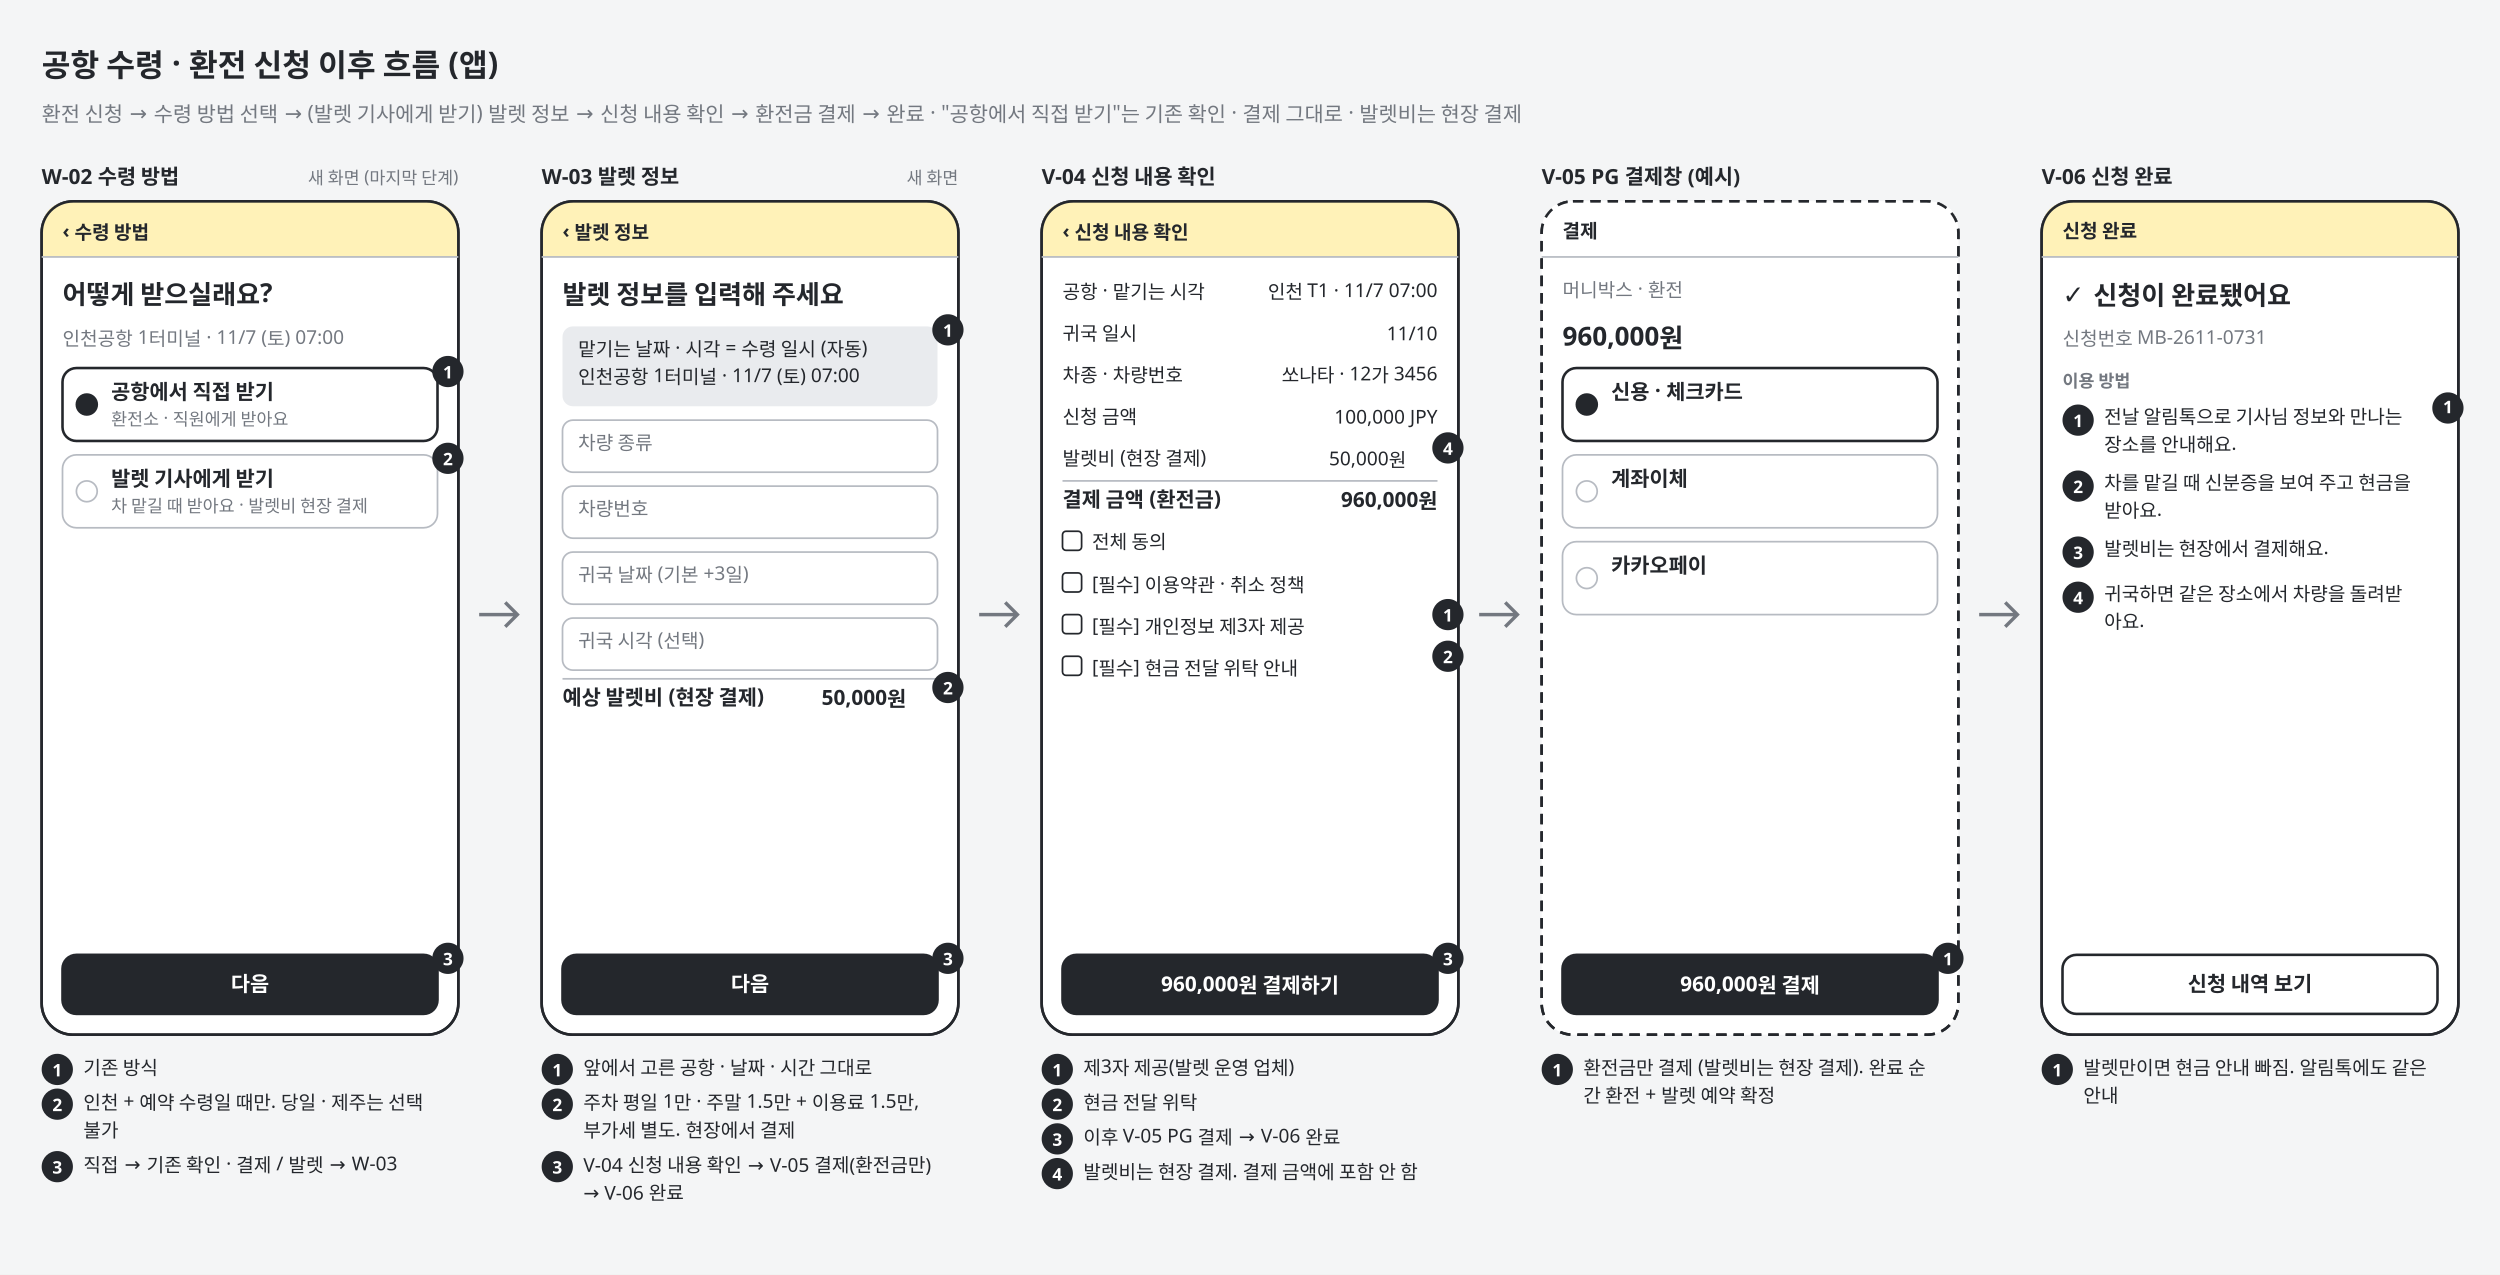
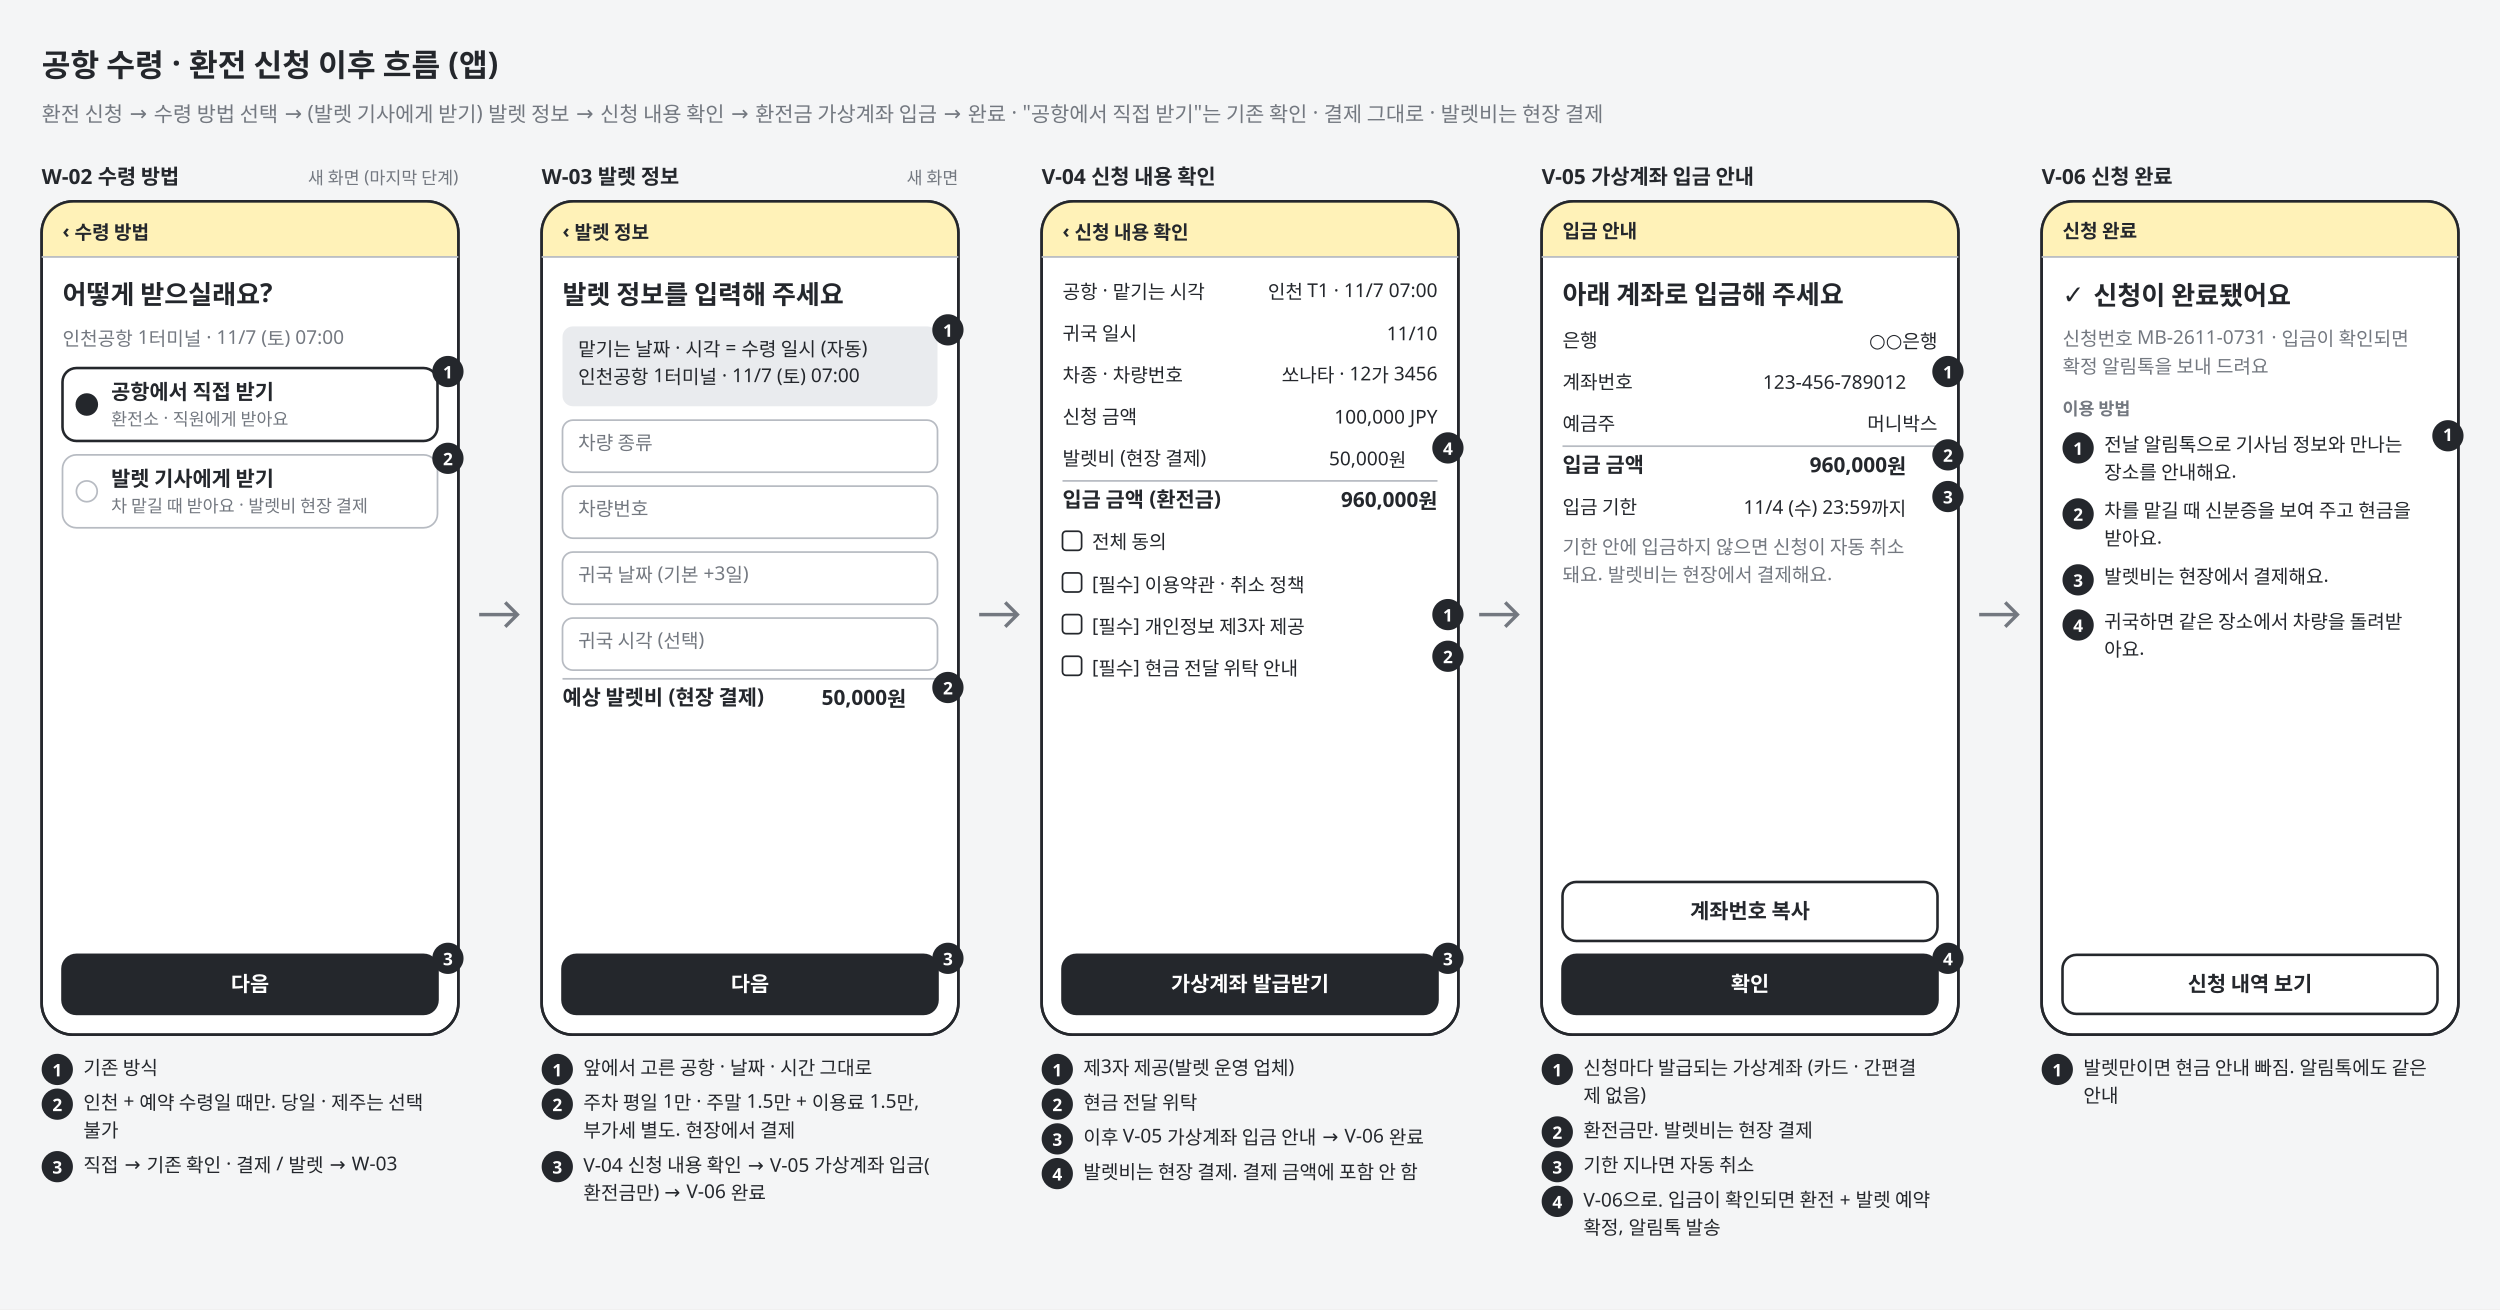
- <svg xmlns="http://www.w3.org/2000/svg" width="1440" height="734" viewBox="0 0 1440 734">
+ <svg xmlns="http://www.w3.org/2000/svg" width="1440" height="754" viewBox="0 0 1440 754">
  <rect width="100%" height="100%" fill="#F4F5F6" />
  <g transform="translate(24 24)">
    <text x="0" y="20" font-family="Pretendard, 'Noto Sans KR', sans-serif" font-size="18" font-weight="800" fill="#24272C" text-anchor="start">공항 수령 · 환전 신청 이후 흐름 (앱)</text>
-     <text x="0" y="46" font-family="Pretendard, 'Noto Sans KR', sans-serif" font-size="12" font-weight="400" fill="#737880" text-anchor="start">환전 신청 → 수령 방법 선택 → (발렛 기사에게 받기) 발렛 정보 → 신청 내용 확인 → 환전금 결제 → 완료   ·   "공항에서 직접 받기"는 기존 확인 · 결제 그대로   ·   발렛비는 현장 결제</text>
+     <text x="0" y="46" font-family="Pretendard, 'Noto Sans KR', sans-serif" font-size="12" font-weight="400" fill="#737880" text-anchor="start">환전 신청 → 수령 방법 선택 → (발렛 기사에게 받기) 발렛 정보 → 신청 내용 확인 → 환전금 가상계좌 입금 → 완료   ·   "공항에서 직접 받기"는 기존 확인 · 결제 그대로   ·   발렛비는 현장 결제</text>
    <text x="0" y="82" font-family="Pretendard, 'Noto Sans KR', sans-serif" font-size="12" font-weight="700" fill="#24272C" text-anchor="start">W-02 수령 방법</text>
    <text x="240" y="82" font-family="Pretendard, 'Noto Sans KR', sans-serif" font-size="10" font-weight="400" fill="#737880" text-anchor="end">새 화면 (마지막 단계)</text>
    <rect x="0" y="92" width="240" height="480" rx="18" fill="#FFFFFF" stroke="#24272C" stroke-width="1.5" />
    <path d="M0 124 V110 Q0 92 18 92 H222 Q240 92 240 110 V124 Z" fill="#FFF2B8" />
    <rect x="0" y="92" width="240" height="480" rx="18" fill="none" stroke="#24272C" stroke-width="1.5" />
    <line x1="0" y1="124" x2="240" y2="124" stroke="#B7BBC2" />
    <text x="12" y="113" font-family="Pretendard, 'Noto Sans KR', sans-serif" font-size="11" font-weight="700" fill="#24272C" text-anchor="start">‹ 수령 방법</text>
    <text x="12" y="151" font-family="Pretendard, 'Noto Sans KR', sans-serif" font-size="15" font-weight="700" fill="#24272C" text-anchor="start">어떻게 받으실래요?</text>
    <text x="12" y="175" font-family="Pretendard, 'Noto Sans KR', sans-serif" font-size="11" font-weight="400" fill="#737880" text-anchor="start">인천공항 1터미널 · 11/7 (토) 07:00</text>
    <rect x="12" y="188" width="216" height="42" rx="8" fill="#FFFFFF" stroke="#24272C" stroke-width="1.5" />
    <circle cx="26" cy="209.0" r="6" fill="#24272C" stroke="#24272C" />
    <text x="40" y="206" font-family="Pretendard, 'Noto Sans KR', sans-serif" font-size="12" font-weight="700" fill="#24272C" text-anchor="start">공항에서 직접 받기</text>
    <text x="40" y="221" font-family="Pretendard, 'Noto Sans KR', sans-serif" font-size="10" font-weight="400" fill="#737880" text-anchor="start">환전소 · 직원에게 받아요</text>
    <rect x="12" y="238" width="216" height="42" rx="8" fill="#FFFFFF" stroke="#B7BBC2" stroke-width="1" />
    <circle cx="26" cy="259.0" r="6" fill="#FFFFFF" stroke="#B7BBC2" />
    <text x="40" y="256" font-family="Pretendard, 'Noto Sans KR', sans-serif" font-size="12" font-weight="700" fill="#24272C" text-anchor="start">발렛 기사에게 받기</text>
    <text x="40" y="271" font-family="Pretendard, 'Noto Sans KR', sans-serif" font-size="10" font-weight="400" fill="#737880" text-anchor="start">차 맡길 때 받아요 · 발렛비 현장 결제</text>
    <rect x="12" y="526" width="216" height="34" rx="8" fill="#24272C" stroke="#24272C" stroke-width="1.5" />
    <text x="120" y="547" font-family="Pretendard, 'Noto Sans KR', sans-serif" font-size="12" font-weight="700" fill="#FFFFFF" text-anchor="middle">다음</text>
    <circle cx="234" cy="190" r="9" fill="#24272C" />
    <text x="234" y="194" font-family="Pretendard, 'Noto Sans KR', sans-serif" font-size="10" font-weight="800" fill="#FFFFFF" text-anchor="middle">1</text>
    <circle cx="234" cy="240" r="9" fill="#24272C" />
    <text x="234" y="244" font-family="Pretendard, 'Noto Sans KR', sans-serif" font-size="10" font-weight="800" fill="#FFFFFF" text-anchor="middle">2</text>
    <circle cx="234" cy="528" r="9" fill="#24272C" />
    <text x="234" y="532" font-family="Pretendard, 'Noto Sans KR', sans-serif" font-size="10" font-weight="800" fill="#FFFFFF" text-anchor="middle">3</text>
    <circle cx="9" cy="592" r="9" fill="#24272C" />
    <text x="9" y="596" font-family="Pretendard, 'Noto Sans KR', sans-serif" font-size="10" font-weight="800" fill="#FFFFFF" text-anchor="middle">1</text>
    <text x="24" y="595" font-family="Pretendard, 'Noto Sans KR', sans-serif" font-size="11" font-weight="400" fill="#24272C" text-anchor="start">기존 방식</text>
    <circle cx="9" cy="612" r="9" fill="#24272C" />
    <text x="9" y="616" font-family="Pretendard, 'Noto Sans KR', sans-serif" font-size="10" font-weight="800" fill="#FFFFFF" text-anchor="middle">2</text>
    <text x="24" y="615" font-family="Pretendard, 'Noto Sans KR', sans-serif" font-size="11" font-weight="400" fill="#24272C" text-anchor="start">인천 + 예약 수령일 때만. 당일 · 제주는 선택 </text>
    <text x="24" y="631" font-family="Pretendard, 'Noto Sans KR', sans-serif" font-size="11" font-weight="400" fill="#24272C" text-anchor="start">불가</text>
    <circle cx="9" cy="648" r="9" fill="#24272C" />
    <text x="9" y="652" font-family="Pretendard, 'Noto Sans KR', sans-serif" font-size="10" font-weight="800" fill="#FFFFFF" text-anchor="middle">3</text>
    <text x="24" y="651" font-family="Pretendard, 'Noto Sans KR', sans-serif" font-size="11" font-weight="400" fill="#24272C" text-anchor="start">직접 → 기존 확인 · 결제 / 발렛 → W-03</text>
    <path d="M252 330 H274 M267 323 L274 330 L267 337" stroke="#737880" stroke-width="2" fill="none" />
    <text x="288" y="82" font-family="Pretendard, 'Noto Sans KR', sans-serif" font-size="12" font-weight="700" fill="#24272C" text-anchor="start">W-03 발렛 정보</text>
    <text x="528" y="82" font-family="Pretendard, 'Noto Sans KR', sans-serif" font-size="10" font-weight="400" fill="#737880" text-anchor="end">새 화면</text>
    <rect x="288" y="92" width="240" height="480" rx="18" fill="#FFFFFF" stroke="#24272C" stroke-width="1.5" />
    <path d="M288 124 V110 Q288 92 306 92 H510 Q528 92 528 110 V124 Z" fill="#FFF2B8" />
    <rect x="288" y="92" width="240" height="480" rx="18" fill="none" stroke="#24272C" stroke-width="1.5" />
    <line x1="288" y1="124" x2="528" y2="124" stroke="#B7BBC2" />
    <text x="300" y="113" font-family="Pretendard, 'Noto Sans KR', sans-serif" font-size="11" font-weight="700" fill="#24272C" text-anchor="start">‹ 발렛 정보</text>
    <text x="300" y="151" font-family="Pretendard, 'Noto Sans KR', sans-serif" font-size="15" font-weight="700" fill="#24272C" text-anchor="start">발렛 정보를 입력해 주세요</text>
    <rect x="300" y="164" width="216" height="46" rx="6" fill="#E9EBEE" />
    <text x="309" y="181" font-family="Pretendard, 'Noto Sans KR', sans-serif" font-size="11" font-weight="400" fill="#24272C" text-anchor="start">맡기는 날짜 · 시각 = 수령 일시 (자동)</text>
    <text x="309" y="197" font-family="Pretendard, 'Noto Sans KR', sans-serif" font-size="11" font-weight="400" fill="#24272C" text-anchor="start">인천공항 1터미널 · 11/7 (토) 07:00</text>
    <rect x="300" y="218" width="216" height="30" rx="6" fill="#FFFFFF" stroke="#B7BBC2" />
    <text x="309" y="235" font-family="Pretendard, 'Noto Sans KR', sans-serif" font-size="11" font-weight="400" fill="#737880" text-anchor="start">차량 종류</text>
    <rect x="300" y="256" width="216" height="30" rx="6" fill="#FFFFFF" stroke="#B7BBC2" />
    <text x="309" y="273" font-family="Pretendard, 'Noto Sans KR', sans-serif" font-size="11" font-weight="400" fill="#737880" text-anchor="start">차량번호</text>
    <rect x="300" y="294" width="216" height="30" rx="6" fill="#FFFFFF" stroke="#B7BBC2" />
    <text x="309" y="311" font-family="Pretendard, 'Noto Sans KR', sans-serif" font-size="11" font-weight="400" fill="#737880" text-anchor="start">귀국 날짜 (기본 +3일)</text>
    <rect x="300" y="332" width="216" height="30" rx="6" fill="#FFFFFF" stroke="#B7BBC2" />
    <text x="309" y="349" font-family="Pretendard, 'Noto Sans KR', sans-serif" font-size="11" font-weight="400" fill="#737880" text-anchor="start">귀국 시각 (선택)</text>
    <line x1="300" y1="367" x2="516" y2="367" stroke="#B7BBC2" />
    <text x="300" y="382" font-family="Pretendard, 'Noto Sans KR', sans-serif" font-size="12" font-weight="800" fill="#24272C" text-anchor="start">예상 발렛비 (현장 결제)</text>
    <text x="498" y="382" font-family="Pretendard, 'Noto Sans KR', sans-serif" font-size="12" font-weight="800" fill="#24272C" text-anchor="end">50,000원</text>
    <rect x="300" y="526" width="216" height="34" rx="8" fill="#24272C" stroke="#24272C" stroke-width="1.5" />
    <text x="408" y="547" font-family="Pretendard, 'Noto Sans KR', sans-serif" font-size="12" font-weight="700" fill="#FFFFFF" text-anchor="middle">다음</text>
    <circle cx="522" cy="166" r="9" fill="#24272C" />
    <text x="522" y="170" font-family="Pretendard, 'Noto Sans KR', sans-serif" font-size="10" font-weight="800" fill="#FFFFFF" text-anchor="middle">1</text>
    <circle cx="522" cy="372" r="9" fill="#24272C" />
    <text x="522" y="376" font-family="Pretendard, 'Noto Sans KR', sans-serif" font-size="10" font-weight="800" fill="#FFFFFF" text-anchor="middle">2</text>
    <circle cx="522" cy="528" r="9" fill="#24272C" />
    <text x="522" y="532" font-family="Pretendard, 'Noto Sans KR', sans-serif" font-size="10" font-weight="800" fill="#FFFFFF" text-anchor="middle">3</text>
    <circle cx="297" cy="592" r="9" fill="#24272C" />
    <text x="297" y="596" font-family="Pretendard, 'Noto Sans KR', sans-serif" font-size="10" font-weight="800" fill="#FFFFFF" text-anchor="middle">1</text>
    <text x="312" y="595" font-family="Pretendard, 'Noto Sans KR', sans-serif" font-size="11" font-weight="400" fill="#24272C" text-anchor="start">앞에서 고른 공항 · 날짜 · 시간 그대로</text>
    <circle cx="297" cy="612" r="9" fill="#24272C" />
    <text x="297" y="616" font-family="Pretendard, 'Noto Sans KR', sans-serif" font-size="10" font-weight="800" fill="#FFFFFF" text-anchor="middle">2</text>
    <text x="312" y="615" font-family="Pretendard, 'Noto Sans KR', sans-serif" font-size="11" font-weight="400" fill="#24272C" text-anchor="start">주차 평일 1만 · 주말 1.5만 + 이용료 1.5만,</text>
    <text x="312" y="631" font-family="Pretendard, 'Noto Sans KR', sans-serif" font-size="11" font-weight="400" fill="#24272C" text-anchor="start">부가세 별도. 현장에서 결제</text>
    <circle cx="297" cy="648" r="9" fill="#24272C" />
    <text x="297" y="652" font-family="Pretendard, 'Noto Sans KR', sans-serif" font-size="10" font-weight="800" fill="#FFFFFF" text-anchor="middle">3</text>
-     <text x="312" y="651" font-family="Pretendard, 'Noto Sans KR', sans-serif" font-size="11" font-weight="400" fill="#24272C" text-anchor="start">V-04 신청 내용 확인 → V-05 결제(환전금만)</text>
-     <text x="312" y="667" font-family="Pretendard, 'Noto Sans KR', sans-serif" font-size="11" font-weight="400" fill="#24272C" text-anchor="start">→ V-06 완료</text>
+     <text x="312" y="651" font-family="Pretendard, 'Noto Sans KR', sans-serif" font-size="11" font-weight="400" fill="#24272C" text-anchor="start">V-04 신청 내용 확인 → V-05 가상계좌 입금(</text>
+     <text x="312" y="667" font-family="Pretendard, 'Noto Sans KR', sans-serif" font-size="11" font-weight="400" fill="#24272C" text-anchor="start">환전금만) → V-06 완료</text>
    <path d="M540 330 H562 M555 323 L562 330 L555 337" stroke="#737880" stroke-width="2" fill="none" />
    <text x="576" y="82" font-family="Pretendard, 'Noto Sans KR', sans-serif" font-size="12" font-weight="700" fill="#24272C" text-anchor="start">V-04 신청 내용 확인</text>
    <rect x="576" y="92" width="240" height="480" rx="18" fill="#FFFFFF" stroke="#24272C" stroke-width="1.5" />
    <path d="M576 124 V110 Q576 92 594 92 H798 Q816 92 816 110 V124 Z" fill="#FFF2B8" />
    <rect x="576" y="92" width="240" height="480" rx="18" fill="none" stroke="#24272C" stroke-width="1.5" />
    <line x1="576" y1="124" x2="816" y2="124" stroke="#B7BBC2" />
    <text x="588" y="113" font-family="Pretendard, 'Noto Sans KR', sans-serif" font-size="11" font-weight="700" fill="#24272C" text-anchor="start">‹ 신청 내용 확인</text>
    <text x="588" y="148" font-family="Pretendard, 'Noto Sans KR', sans-serif" font-size="11" font-weight="400" fill="#24272C" text-anchor="start">공항 · 맡기는 시각</text>
    <text x="804" y="148" font-family="Pretendard, 'Noto Sans KR', sans-serif" font-size="11" font-weight="400" fill="#24272C" text-anchor="end">인천 T1 · 11/7 07:00</text>
    <text x="588" y="172" font-family="Pretendard, 'Noto Sans KR', sans-serif" font-size="11" font-weight="400" fill="#24272C" text-anchor="start">귀국 일시</text>
    <text x="804" y="172" font-family="Pretendard, 'Noto Sans KR', sans-serif" font-size="11" font-weight="400" fill="#24272C" text-anchor="end">11/10</text>
    <text x="588" y="196" font-family="Pretendard, 'Noto Sans KR', sans-serif" font-size="11" font-weight="400" fill="#24272C" text-anchor="start">차종 · 차량번호</text>
    <text x="804" y="196" font-family="Pretendard, 'Noto Sans KR', sans-serif" font-size="11" font-weight="400" fill="#24272C" text-anchor="end">쏘나타 · 12가 3456</text>
    <text x="588" y="220" font-family="Pretendard, 'Noto Sans KR', sans-serif" font-size="11" font-weight="400" fill="#24272C" text-anchor="start">신청 금액</text>
    <text x="804" y="220" font-family="Pretendard, 'Noto Sans KR', sans-serif" font-size="11" font-weight="400" fill="#24272C" text-anchor="end">100,000 JPY</text>
    <text x="588" y="244" font-family="Pretendard, 'Noto Sans KR', sans-serif" font-size="11" font-weight="400" fill="#24272C" text-anchor="start">발렛비 (현장 결제)</text>
    <text x="786" y="244" font-family="Pretendard, 'Noto Sans KR', sans-serif" font-size="11" font-weight="400" fill="#24272C" text-anchor="end">50,000원</text>
    <line x1="588" y1="253" x2="804" y2="253" stroke="#B7BBC2" />
-     <text x="588" y="268" font-family="Pretendard, 'Noto Sans KR', sans-serif" font-size="12" font-weight="800" fill="#24272C" text-anchor="start">결제 금액 (환전금)</text>
+     <text x="588" y="268" font-family="Pretendard, 'Noto Sans KR', sans-serif" font-size="12" font-weight="800" fill="#24272C" text-anchor="start">입금 금액 (환전금)</text>
    <text x="804" y="268" font-family="Pretendard, 'Noto Sans KR', sans-serif" font-size="12" font-weight="800" fill="#24272C" text-anchor="end">960,000원</text>
    <rect x="588" y="282" width="11" height="11" rx="2" fill="#FFFFFF" stroke="#24272C" />
    <text x="605" y="292" font-family="Pretendard, 'Noto Sans KR', sans-serif" font-size="11" font-weight="400" fill="#24272C" text-anchor="start">전체 동의</text>
    <rect x="588" y="306" width="11" height="11" rx="2" fill="#FFFFFF" stroke="#24272C" />
    <text x="605" y="316" font-family="Pretendard, 'Noto Sans KR', sans-serif" font-size="11" font-weight="400" fill="#24272C" text-anchor="start">[필수] 이용약관 · 취소 정책</text>
    <rect x="588" y="330" width="11" height="11" rx="2" fill="#FFFFFF" stroke="#24272C" />
    <text x="605" y="340" font-family="Pretendard, 'Noto Sans KR', sans-serif" font-size="11" font-weight="400" fill="#24272C" text-anchor="start">[필수] 개인정보 제3자 제공</text>
    <rect x="588" y="354" width="11" height="11" rx="2" fill="#FFFFFF" stroke="#24272C" />
    <text x="605" y="364" font-family="Pretendard, 'Noto Sans KR', sans-serif" font-size="11" font-weight="400" fill="#24272C" text-anchor="start">[필수] 현금 전달 위탁 안내</text>
    <rect x="588" y="526" width="216" height="34" rx="8" fill="#24272C" stroke="#24272C" stroke-width="1.5" />
-     <text x="696" y="547" font-family="Pretendard, 'Noto Sans KR', sans-serif" font-size="12" font-weight="700" fill="#FFFFFF" text-anchor="middle">960,000원 결제하기</text>
+     <text x="696" y="547" font-family="Pretendard, 'Noto Sans KR', sans-serif" font-size="12" font-weight="700" fill="#FFFFFF" text-anchor="middle">가상계좌 발급받기</text>
    <circle cx="810" cy="234" r="9" fill="#24272C" />
    <text x="810" y="238" font-family="Pretendard, 'Noto Sans KR', sans-serif" font-size="10" font-weight="800" fill="#FFFFFF" text-anchor="middle">4</text>
    <circle cx="810" cy="330" r="9" fill="#24272C" />
    <text x="810" y="334" font-family="Pretendard, 'Noto Sans KR', sans-serif" font-size="10" font-weight="800" fill="#FFFFFF" text-anchor="middle">1</text>
    <circle cx="810" cy="354" r="9" fill="#24272C" />
    <text x="810" y="358" font-family="Pretendard, 'Noto Sans KR', sans-serif" font-size="10" font-weight="800" fill="#FFFFFF" text-anchor="middle">2</text>
    <circle cx="810" cy="528" r="9" fill="#24272C" />
    <text x="810" y="532" font-family="Pretendard, 'Noto Sans KR', sans-serif" font-size="10" font-weight="800" fill="#FFFFFF" text-anchor="middle">3</text>
    <circle cx="585" cy="592" r="9" fill="#24272C" />
    <text x="585" y="596" font-family="Pretendard, 'Noto Sans KR', sans-serif" font-size="10" font-weight="800" fill="#FFFFFF" text-anchor="middle">1</text>
    <text x="600" y="595" font-family="Pretendard, 'Noto Sans KR', sans-serif" font-size="11" font-weight="400" fill="#24272C" text-anchor="start">제3자 제공(발렛 운영 업체)</text>
    <circle cx="585" cy="612" r="9" fill="#24272C" />
    <text x="585" y="616" font-family="Pretendard, 'Noto Sans KR', sans-serif" font-size="10" font-weight="800" fill="#FFFFFF" text-anchor="middle">2</text>
    <text x="600" y="615" font-family="Pretendard, 'Noto Sans KR', sans-serif" font-size="11" font-weight="400" fill="#24272C" text-anchor="start">현금 전달 위탁</text>
    <circle cx="585" cy="632" r="9" fill="#24272C" />
    <text x="585" y="636" font-family="Pretendard, 'Noto Sans KR', sans-serif" font-size="10" font-weight="800" fill="#FFFFFF" text-anchor="middle">3</text>
-     <text x="600" y="635" font-family="Pretendard, 'Noto Sans KR', sans-serif" font-size="11" font-weight="400" fill="#24272C" text-anchor="start">이후 V-05 PG 결제 → V-06 완료</text>
+     <text x="600" y="635" font-family="Pretendard, 'Noto Sans KR', sans-serif" font-size="11" font-weight="400" fill="#24272C" text-anchor="start">이후 V-05 가상계좌 입금 안내 → V-06 완료</text>
    <circle cx="585" cy="652" r="9" fill="#24272C" />
    <text x="585" y="656" font-family="Pretendard, 'Noto Sans KR', sans-serif" font-size="10" font-weight="800" fill="#FFFFFF" text-anchor="middle">4</text>
    <text x="600" y="655" font-family="Pretendard, 'Noto Sans KR', sans-serif" font-size="11" font-weight="400" fill="#24272C" text-anchor="start">발렛비는 현장 결제. 결제 금액에 포함 안 함</text>
    <path d="M828 330 H850 M843 323 L850 330 L843 337" stroke="#737880" stroke-width="2" fill="none" />
-     <text x="864" y="82" font-family="Pretendard, 'Noto Sans KR', sans-serif" font-size="12" font-weight="700" fill="#24272C" text-anchor="start">V-05 PG 결제창 (예시)</text>
-     <rect x="864" y="92" width="240" height="480" rx="18" fill="#FFFFFF" stroke="#24272C" stroke-width="1.5" stroke-dasharray="6 4" />
-     <path d="M864 124 V110 Q864 92 882 92 H1086 Q1104 92 1104 110 V124 Z" fill="#FFFFFF" />
-     <rect x="864" y="92" width="240" height="480" rx="18" fill="none" stroke="#24272C" stroke-width="1.5" stroke-dasharray="6 4" />
+     <text x="864" y="82" font-family="Pretendard, 'Noto Sans KR', sans-serif" font-size="12" font-weight="700" fill="#24272C" text-anchor="start">V-05 가상계좌 입금 안내</text>
+     <rect x="864" y="92" width="240" height="480" rx="18" fill="#FFFFFF" stroke="#24272C" stroke-width="1.5" />
+     <path d="M864 124 V110 Q864 92 882 92 H1086 Q1104 92 1104 110 V124 Z" fill="#FFF2B8" />
+     <rect x="864" y="92" width="240" height="480" rx="18" fill="none" stroke="#24272C" stroke-width="1.5" />
    <line x1="864" y1="124" x2="1104" y2="124" stroke="#B7BBC2" />
-     <text x="876" y="113" font-family="Pretendard, 'Noto Sans KR', sans-serif" font-size="11" font-weight="700" fill="#24272C" text-anchor="start">결제</text>
-     <text x="876" y="147" font-family="Pretendard, 'Noto Sans KR', sans-serif" font-size="11" font-weight="400" fill="#737880" text-anchor="start">머니박스 · 환전</text>
-     <text x="876" y="175" font-family="Pretendard, 'Noto Sans KR', sans-serif" font-size="15" font-weight="700" fill="#24272C" text-anchor="start">960,000원</text>
-     <rect x="876" y="188" width="216" height="42" rx="8" fill="#FFFFFF" stroke="#24272C" stroke-width="1.5" />
-     <circle cx="890" cy="209.0" r="6" fill="#24272C" stroke="#24272C" />
-     <text x="904" y="206" font-family="Pretendard, 'Noto Sans KR', sans-serif" font-size="12" font-weight="700" fill="#24272C" text-anchor="start">신용 · 체크카드</text>
-     <text x="904" y="221" font-family="Pretendard, 'Noto Sans KR', sans-serif" font-size="10" font-weight="400" fill="#737880" text-anchor="start" />
-     <rect x="876" y="238" width="216" height="42" rx="8" fill="#FFFFFF" stroke="#B7BBC2" stroke-width="1" />
-     <circle cx="890" cy="259.0" r="6" fill="#FFFFFF" stroke="#B7BBC2" />
-     <text x="904" y="256" font-family="Pretendard, 'Noto Sans KR', sans-serif" font-size="12" font-weight="700" fill="#24272C" text-anchor="start">계좌이체</text>
-     <text x="904" y="271" font-family="Pretendard, 'Noto Sans KR', sans-serif" font-size="10" font-weight="400" fill="#737880" text-anchor="start" />
-     <rect x="876" y="288" width="216" height="42" rx="8" fill="#FFFFFF" stroke="#B7BBC2" stroke-width="1" />
-     <circle cx="890" cy="309.0" r="6" fill="#FFFFFF" stroke="#B7BBC2" />
-     <text x="904" y="306" font-family="Pretendard, 'Noto Sans KR', sans-serif" font-size="12" font-weight="700" fill="#24272C" text-anchor="start">카카오페이</text>
-     <text x="904" y="321" font-family="Pretendard, 'Noto Sans KR', sans-serif" font-size="10" font-weight="400" fill="#737880" text-anchor="start" />
+     <text x="876" y="113" font-family="Pretendard, 'Noto Sans KR', sans-serif" font-size="11" font-weight="700" fill="#24272C" text-anchor="start">입금 안내</text>
+     <text x="876" y="151" font-family="Pretendard, 'Noto Sans KR', sans-serif" font-size="15" font-weight="700" fill="#24272C" text-anchor="start">아래 계좌로 입금해 주세요</text>
+     <text x="876" y="176" font-family="Pretendard, 'Noto Sans KR', sans-serif" font-size="11" font-weight="400" fill="#24272C" text-anchor="start">은행</text>
+     <text x="1092" y="176" font-family="Pretendard, 'Noto Sans KR', sans-serif" font-size="11" font-weight="400" fill="#24272C" text-anchor="end">○○은행</text>
+     <text x="876" y="200" font-family="Pretendard, 'Noto Sans KR', sans-serif" font-size="11" font-weight="400" fill="#24272C" text-anchor="start">계좌번호</text>
+     <text x="1074" y="200" font-family="Pretendard, 'Noto Sans KR', sans-serif" font-size="11" font-weight="400" fill="#24272C" text-anchor="end">123-456-789012</text>
+     <text x="876" y="224" font-family="Pretendard, 'Noto Sans KR', sans-serif" font-size="11" font-weight="400" fill="#24272C" text-anchor="start">예금주</text>
+     <text x="1092" y="224" font-family="Pretendard, 'Noto Sans KR', sans-serif" font-size="11" font-weight="400" fill="#24272C" text-anchor="end">머니박스</text>
+     <line x1="876" y1="233" x2="1092" y2="233" stroke="#B7BBC2" />
+     <text x="876" y="248" font-family="Pretendard, 'Noto Sans KR', sans-serif" font-size="12" font-weight="800" fill="#24272C" text-anchor="start">입금 금액</text>
+     <text x="1074" y="248" font-family="Pretendard, 'Noto Sans KR', sans-serif" font-size="12" font-weight="800" fill="#24272C" text-anchor="end">960,000원</text>
+     <text x="876" y="272" font-family="Pretendard, 'Noto Sans KR', sans-serif" font-size="11" font-weight="400" fill="#24272C" text-anchor="start">입금 기한</text>
+     <text x="1074" y="272" font-family="Pretendard, 'Noto Sans KR', sans-serif" font-size="11" font-weight="400" fill="#24272C" text-anchor="end">11/4 (수) 23:59까지</text>
+     <text x="876" y="295" font-family="Pretendard, 'Noto Sans KR', sans-serif" font-size="11" font-weight="400" fill="#737880" text-anchor="start">기한 안에 입금하지 않으면 신청이 자동 취소</text>
+     <text x="876" y="311" font-family="Pretendard, 'Noto Sans KR', sans-serif" font-size="11" font-weight="400" fill="#737880" text-anchor="start">돼요. 발렛비는 현장에서 결제해요.</text>
+     <rect x="876" y="484" width="216" height="34" rx="8" fill="#FFFFFF" stroke="#24272C" stroke-width="1.5" />
+     <text x="984" y="505" font-family="Pretendard, 'Noto Sans KR', sans-serif" font-size="12" font-weight="700" fill="#24272C" text-anchor="middle">계좌번호 복사</text>
    <rect x="876" y="526" width="216" height="34" rx="8" fill="#24272C" stroke="#24272C" stroke-width="1.5" />
-     <text x="984" y="547" font-family="Pretendard, 'Noto Sans KR', sans-serif" font-size="12" font-weight="700" fill="#FFFFFF" text-anchor="middle">960,000원 결제</text>
+     <text x="984" y="547" font-family="Pretendard, 'Noto Sans KR', sans-serif" font-size="12" font-weight="700" fill="#FFFFFF" text-anchor="middle">확인</text>
+     <circle cx="1098" cy="190" r="9" fill="#24272C" />
+     <text x="1098" y="194" font-family="Pretendard, 'Noto Sans KR', sans-serif" font-size="10" font-weight="800" fill="#FFFFFF" text-anchor="middle">1</text>
+     <circle cx="1098" cy="238" r="9" fill="#24272C" />
+     <text x="1098" y="242" font-family="Pretendard, 'Noto Sans KR', sans-serif" font-size="10" font-weight="800" fill="#FFFFFF" text-anchor="middle">2</text>
+     <circle cx="1098" cy="262" r="9" fill="#24272C" />
+     <text x="1098" y="266" font-family="Pretendard, 'Noto Sans KR', sans-serif" font-size="10" font-weight="800" fill="#FFFFFF" text-anchor="middle">3</text>
    <circle cx="1098" cy="528" r="9" fill="#24272C" />
-     <text x="1098" y="532" font-family="Pretendard, 'Noto Sans KR', sans-serif" font-size="10" font-weight="800" fill="#FFFFFF" text-anchor="middle">1</text>
+     <text x="1098" y="532" font-family="Pretendard, 'Noto Sans KR', sans-serif" font-size="10" font-weight="800" fill="#FFFFFF" text-anchor="middle">4</text>
    <circle cx="873" cy="592" r="9" fill="#24272C" />
    <text x="873" y="596" font-family="Pretendard, 'Noto Sans KR', sans-serif" font-size="10" font-weight="800" fill="#FFFFFF" text-anchor="middle">1</text>
-     <text x="888" y="595" font-family="Pretendard, 'Noto Sans KR', sans-serif" font-size="11" font-weight="400" fill="#24272C" text-anchor="start">환전금만 결제 (발렛비는 현장 결제). 완료 순</text>
-     <text x="888" y="611" font-family="Pretendard, 'Noto Sans KR', sans-serif" font-size="11" font-weight="400" fill="#24272C" text-anchor="start">간 환전 + 발렛 예약 확정</text>
+     <text x="888" y="595" font-family="Pretendard, 'Noto Sans KR', sans-serif" font-size="11" font-weight="400" fill="#24272C" text-anchor="start">신청마다 발급되는 가상계좌 (카드 · 간편결</text>
+     <text x="888" y="611" font-family="Pretendard, 'Noto Sans KR', sans-serif" font-size="11" font-weight="400" fill="#24272C" text-anchor="start">제 없음)</text>
+     <circle cx="873" cy="628" r="9" fill="#24272C" />
+     <text x="873" y="632" font-family="Pretendard, 'Noto Sans KR', sans-serif" font-size="10" font-weight="800" fill="#FFFFFF" text-anchor="middle">2</text>
+     <text x="888" y="631" font-family="Pretendard, 'Noto Sans KR', sans-serif" font-size="11" font-weight="400" fill="#24272C" text-anchor="start">환전금만. 발렛비는 현장 결제</text>
+     <circle cx="873" cy="648" r="9" fill="#24272C" />
+     <text x="873" y="652" font-family="Pretendard, 'Noto Sans KR', sans-serif" font-size="10" font-weight="800" fill="#FFFFFF" text-anchor="middle">3</text>
+     <text x="888" y="651" font-family="Pretendard, 'Noto Sans KR', sans-serif" font-size="11" font-weight="400" fill="#24272C" text-anchor="start">기한 지나면 자동 취소</text>
+     <circle cx="873" cy="668" r="9" fill="#24272C" />
+     <text x="873" y="672" font-family="Pretendard, 'Noto Sans KR', sans-serif" font-size="10" font-weight="800" fill="#FFFFFF" text-anchor="middle">4</text>
+     <text x="888" y="671" font-family="Pretendard, 'Noto Sans KR', sans-serif" font-size="11" font-weight="400" fill="#24272C" text-anchor="start">V-06으로. 입금이 확인되면 환전 + 발렛 예약</text>
+     <text x="888" y="687" font-family="Pretendard, 'Noto Sans KR', sans-serif" font-size="11" font-weight="400" fill="#24272C" text-anchor="start">확정, 알림톡 발송</text>
    <path d="M1116 330 H1138 M1131 323 L1138 330 L1131 337" stroke="#737880" stroke-width="2" fill="none" />
    <text x="1152" y="82" font-family="Pretendard, 'Noto Sans KR', sans-serif" font-size="12" font-weight="700" fill="#24272C" text-anchor="start">V-06 신청 완료</text>
    <rect x="1152" y="92" width="240" height="480" rx="18" fill="#FFFFFF" stroke="#24272C" stroke-width="1.5" />
    <path d="M1152 124 V110 Q1152 92 1170 92 H1374 Q1392 92 1392 110 V124 Z" fill="#FFF2B8" />
    <rect x="1152" y="92" width="240" height="480" rx="18" fill="none" stroke="#24272C" stroke-width="1.5" />
    <line x1="1152" y1="124" x2="1392" y2="124" stroke="#B7BBC2" />
    <text x="1164" y="113" font-family="Pretendard, 'Noto Sans KR', sans-serif" font-size="11" font-weight="700" fill="#24272C" text-anchor="start">신청 완료</text>
    <text x="1164" y="151" font-family="Pretendard, 'Noto Sans KR', sans-serif" font-size="15" font-weight="700" fill="#24272C" text-anchor="start">✓ 신청이 완료됐어요</text>
-     <text x="1164" y="175" font-family="Pretendard, 'Noto Sans KR', sans-serif" font-size="11" font-weight="400" fill="#737880" text-anchor="start">신청번호 MB-2611-0731</text>
-     <text x="1164" y="199" font-family="Pretendard, 'Noto Sans KR', sans-serif" font-size="10" font-weight="700" fill="#737880" text-anchor="start">이용 방법</text>
-     <circle cx="1173" cy="218" r="9" fill="#24272C" />
-     <text x="1173" y="222" font-family="Pretendard, 'Noto Sans KR', sans-serif" font-size="10" font-weight="800" fill="#FFFFFF" text-anchor="middle">1</text>
-     <text x="1188" y="220" font-family="Pretendard, 'Noto Sans KR', sans-serif" font-size="11" font-weight="400" fill="#24272C" text-anchor="start">전날 알림톡으로 기사님 정보와 만나는 </text>
-     <text x="1188" y="236" font-family="Pretendard, 'Noto Sans KR', sans-serif" font-size="11" font-weight="400" fill="#24272C" text-anchor="start">장소를 안내해요.</text>
-     <circle cx="1173" cy="256" r="9" fill="#24272C" />
-     <text x="1173" y="260" font-family="Pretendard, 'Noto Sans KR', sans-serif" font-size="10" font-weight="800" fill="#FFFFFF" text-anchor="middle">2</text>
-     <text x="1188" y="258" font-family="Pretendard, 'Noto Sans KR', sans-serif" font-size="11" font-weight="400" fill="#24272C" text-anchor="start">차를 맡길 때 신분증을 보여 주고 현금을</text>
-     <text x="1188" y="274" font-family="Pretendard, 'Noto Sans KR', sans-serif" font-size="11" font-weight="400" fill="#24272C" text-anchor="start">받아요.</text>
-     <circle cx="1173" cy="294" r="9" fill="#24272C" />
-     <text x="1173" y="298" font-family="Pretendard, 'Noto Sans KR', sans-serif" font-size="10" font-weight="800" fill="#FFFFFF" text-anchor="middle">3</text>
-     <text x="1188" y="296" font-family="Pretendard, 'Noto Sans KR', sans-serif" font-size="11" font-weight="400" fill="#24272C" text-anchor="start">발렛비는 현장에서 결제해요.</text>
-     <circle cx="1173" cy="320" r="9" fill="#24272C" />
-     <text x="1173" y="324" font-family="Pretendard, 'Noto Sans KR', sans-serif" font-size="10" font-weight="800" fill="#FFFFFF" text-anchor="middle">4</text>
-     <text x="1188" y="322" font-family="Pretendard, 'Noto Sans KR', sans-serif" font-size="11" font-weight="400" fill="#24272C" text-anchor="start">귀국하면 같은 장소에서 차량을 돌려받</text>
-     <text x="1188" y="338" font-family="Pretendard, 'Noto Sans KR', sans-serif" font-size="11" font-weight="400" fill="#24272C" text-anchor="start">아요.</text>
+     <text x="1164" y="175" font-family="Pretendard, 'Noto Sans KR', sans-serif" font-size="11" font-weight="400" fill="#737880" text-anchor="start">신청번호 MB-2611-0731 · 입금이 확인되면 </text>
+     <text x="1164" y="191" font-family="Pretendard, 'Noto Sans KR', sans-serif" font-size="11" font-weight="400" fill="#737880" text-anchor="start">확정 알림톡을 보내 드려요</text>
+     <text x="1164" y="215" font-family="Pretendard, 'Noto Sans KR', sans-serif" font-size="10" font-weight="700" fill="#737880" text-anchor="start">이용 방법</text>
+     <circle cx="1173" cy="234" r="9" fill="#24272C" />
+     <text x="1173" y="238" font-family="Pretendard, 'Noto Sans KR', sans-serif" font-size="10" font-weight="800" fill="#FFFFFF" text-anchor="middle">1</text>
+     <text x="1188" y="236" font-family="Pretendard, 'Noto Sans KR', sans-serif" font-size="11" font-weight="400" fill="#24272C" text-anchor="start">전날 알림톡으로 기사님 정보와 만나는 </text>
+     <text x="1188" y="252" font-family="Pretendard, 'Noto Sans KR', sans-serif" font-size="11" font-weight="400" fill="#24272C" text-anchor="start">장소를 안내해요.</text>
+     <circle cx="1173" cy="272" r="9" fill="#24272C" />
+     <text x="1173" y="276" font-family="Pretendard, 'Noto Sans KR', sans-serif" font-size="10" font-weight="800" fill="#FFFFFF" text-anchor="middle">2</text>
+     <text x="1188" y="274" font-family="Pretendard, 'Noto Sans KR', sans-serif" font-size="11" font-weight="400" fill="#24272C" text-anchor="start">차를 맡길 때 신분증을 보여 주고 현금을</text>
+     <text x="1188" y="290" font-family="Pretendard, 'Noto Sans KR', sans-serif" font-size="11" font-weight="400" fill="#24272C" text-anchor="start">받아요.</text>
+     <circle cx="1173" cy="310" r="9" fill="#24272C" />
+     <text x="1173" y="314" font-family="Pretendard, 'Noto Sans KR', sans-serif" font-size="10" font-weight="800" fill="#FFFFFF" text-anchor="middle">3</text>
+     <text x="1188" y="312" font-family="Pretendard, 'Noto Sans KR', sans-serif" font-size="11" font-weight="400" fill="#24272C" text-anchor="start">발렛비는 현장에서 결제해요.</text>
+     <circle cx="1173" cy="336" r="9" fill="#24272C" />
+     <text x="1173" y="340" font-family="Pretendard, 'Noto Sans KR', sans-serif" font-size="10" font-weight="800" fill="#FFFFFF" text-anchor="middle">4</text>
+     <text x="1188" y="338" font-family="Pretendard, 'Noto Sans KR', sans-serif" font-size="11" font-weight="400" fill="#24272C" text-anchor="start">귀국하면 같은 장소에서 차량을 돌려받</text>
+     <text x="1188" y="354" font-family="Pretendard, 'Noto Sans KR', sans-serif" font-size="11" font-weight="400" fill="#24272C" text-anchor="start">아요.</text>
    <rect x="1164" y="526" width="216" height="34" rx="8" fill="#FFFFFF" stroke="#24272C" stroke-width="1.5" />
    <text x="1272" y="547" font-family="Pretendard, 'Noto Sans KR', sans-serif" font-size="12" font-weight="700" fill="#24272C" text-anchor="middle">신청 내역 보기</text>
-     <circle cx="1386" cy="211" r="9" fill="#24272C" />
-     <text x="1386" y="214" font-family="Pretendard, 'Noto Sans KR', sans-serif" font-size="10" font-weight="800" fill="#FFFFFF" text-anchor="middle">1</text>
+     <circle cx="1386" cy="227" r="9" fill="#24272C" />
+     <text x="1386" y="230" font-family="Pretendard, 'Noto Sans KR', sans-serif" font-size="10" font-weight="800" fill="#FFFFFF" text-anchor="middle">1</text>
    <circle cx="1161" cy="592" r="9" fill="#24272C" />
    <text x="1161" y="596" font-family="Pretendard, 'Noto Sans KR', sans-serif" font-size="10" font-weight="800" fill="#FFFFFF" text-anchor="middle">1</text>
    <text x="1176" y="595" font-family="Pretendard, 'Noto Sans KR', sans-serif" font-size="11" font-weight="400" fill="#24272C" text-anchor="start">발렛만이면 현금 안내 빠짐. 알림톡에도 같은 </text>
    <text x="1176" y="611" font-family="Pretendard, 'Noto Sans KR', sans-serif" font-size="11" font-weight="400" fill="#24272C" text-anchor="start">안내</text>
  </g>
</svg>
